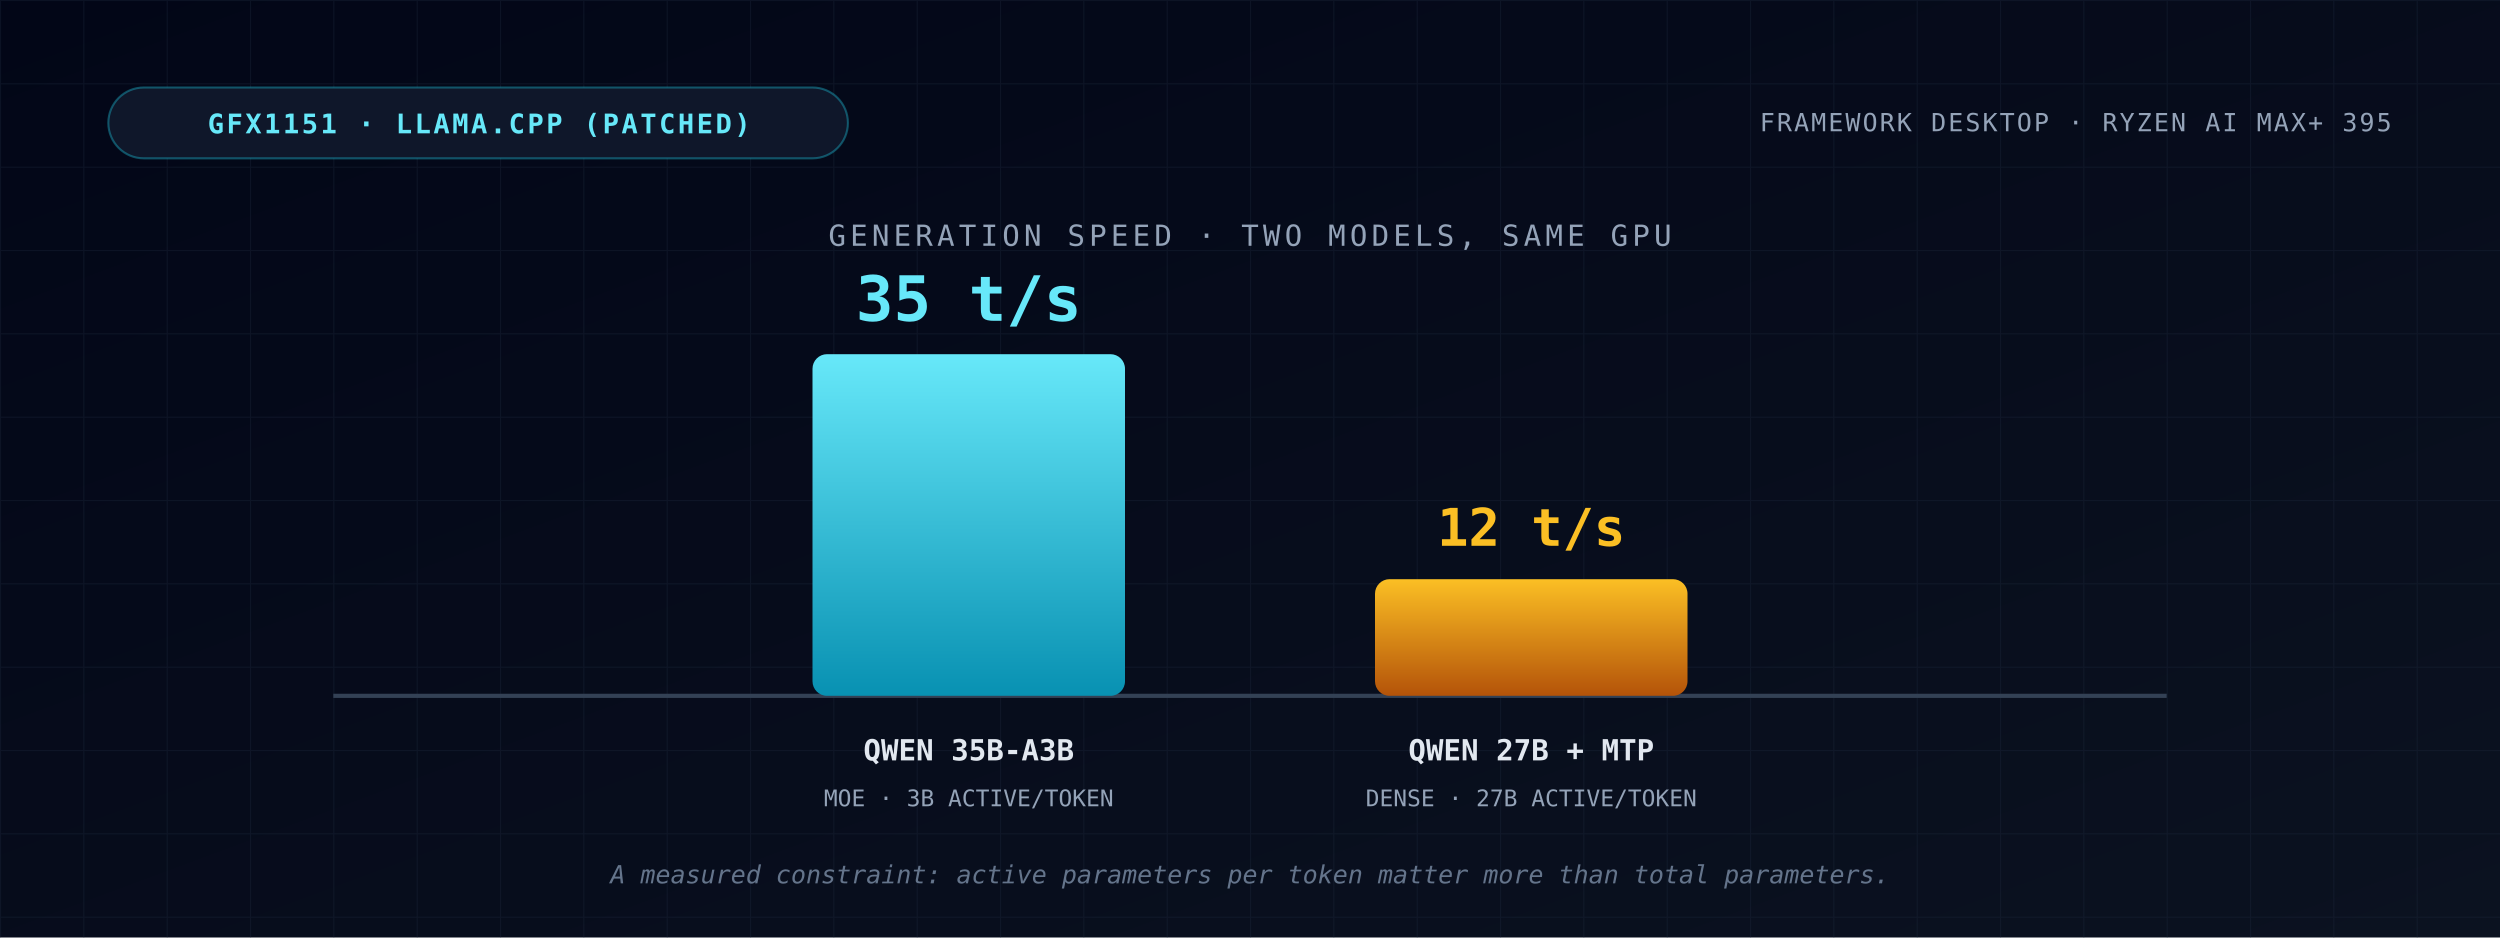
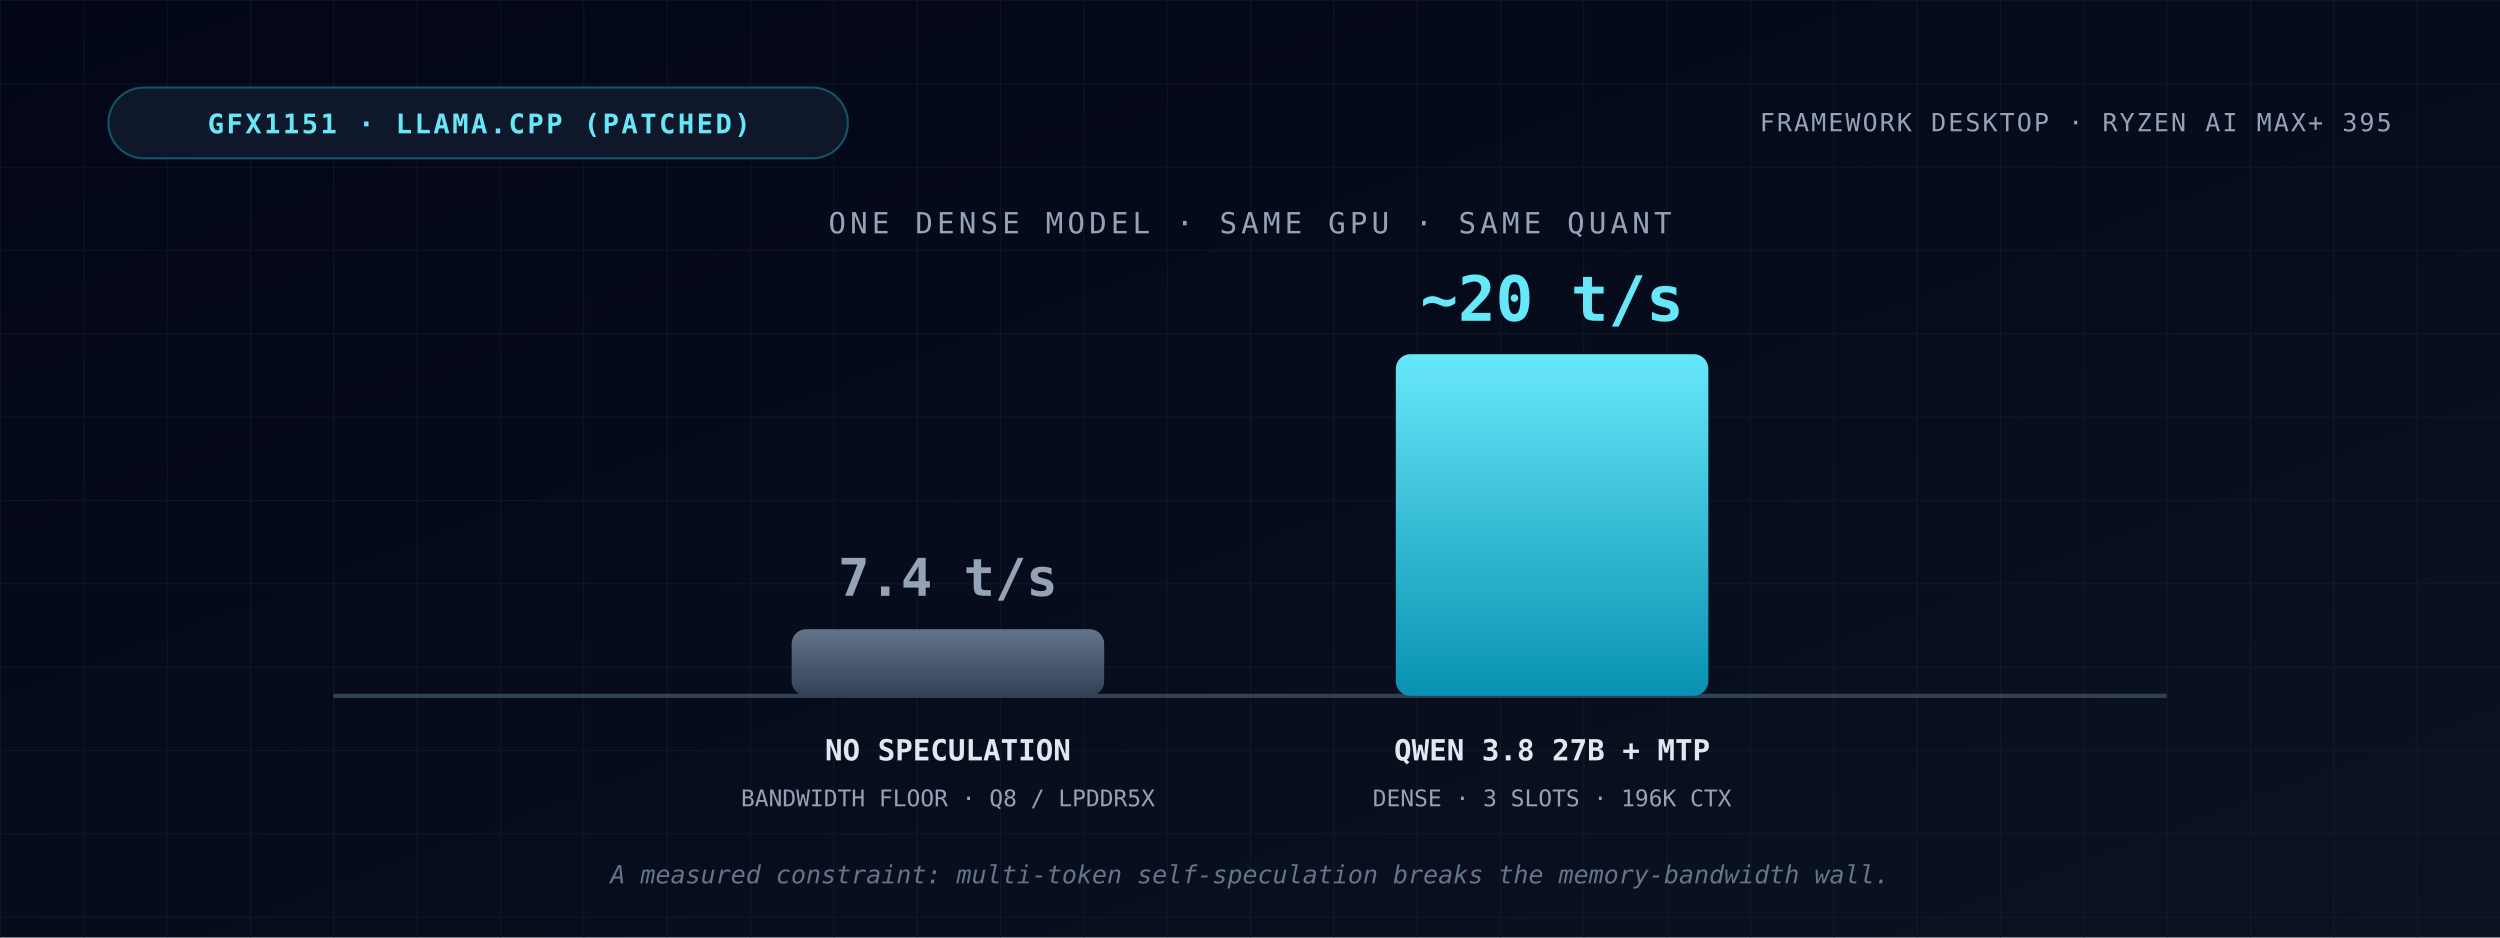
<svg xmlns="http://www.w3.org/2000/svg" viewBox="0 0 1200 450" role="img" aria-labelledby="ie-title ie-desc">
  <defs>
    <linearGradient id="bg" x1="0" y1="0" x2="1" y2="1">
      <stop offset="0" stop-color="#020617" />
      <stop offset="1" stop-color="#0b1220" />
    </linearGradient>
    <pattern id="grid" width="40" height="40" patternUnits="userSpaceOnUse">
      <path d="M40 0H0V40" fill="none" stroke="#1e293b" stroke-width="1" opacity=".35" />
    </pattern>
    <linearGradient id="cyan" x1="0" y1="0" x2="0" y2="1">
      <stop stop-color="#67e8f9" />
      <stop offset="1" stop-color="#0891b2" />
    </linearGradient>
-     <linearGradient id="amber" x1="0" y1="0" x2="0" y2="1">
-       <stop stop-color="#fbbf24" />
-       <stop offset="1" stop-color="#b45309" />
+     <linearGradient id="slate" x1="0" y1="0" x2="0" y2="1">
+       <stop stop-color="#64748b" />
+       <stop offset="1" stop-color="#334155" />
    </linearGradient>
  </defs>
  <rect width="1200" height="450" fill="url(#bg)" />
  <rect width="1200" height="450" fill="url(#grid)" />
  <g font-family="ui-monospace, SFMono-Regular, Menlo, Consolas, monospace">
    <rect x="52" y="42" width="355" height="34" rx="17" fill="#0f172a" stroke="#22d3ee" stroke-opacity=".35" />
    <text x="230" y="64" text-anchor="middle" font-size="13" font-weight="700" letter-spacing="1.2" fill="#67e8f9">GFX1151 · LLAMA.CPP (PATCHED)</text>
    <text x="1148" y="63" text-anchor="end" font-size="12" letter-spacing="1" fill="#94a3b8">FRAMEWORK DESKTOP · RYZEN AI MAX+ 395</text>
-     <text x="600" y="118" text-anchor="middle" font-size="14" letter-spacing="2" fill="#94a3b8">GENERATION SPEED · TWO MODELS, SAME GPU</text>
+     <text x="600" y="112" text-anchor="middle" font-size="14" letter-spacing="2" fill="#94a3b8">ONE DENSE MODEL · SAME GPU · SAME QUANT</text>
    <line x1="160" y1="334" x2="1040" y2="334" stroke="#334155" stroke-width="2" />
-     <rect x="390" y="170" width="150" height="164" rx="7" fill="url(#cyan)" />
-     <text x="465" y="154" text-anchor="middle" font-size="30" font-weight="800" fill="#67e8f9">35 t/s</text>
-     <text x="465" y="365" text-anchor="middle" font-size="14" font-weight="700" fill="#e2e8f0">QWEN 35B-A3B</text>
-     <text x="465" y="387" text-anchor="middle" font-size="11" fill="#94a3b8">MOE · 3B ACTIVE/TOKEN</text>
-     <rect x="660" y="278" width="150" height="56" rx="7" fill="url(#amber)" />
-     <text x="735" y="262" text-anchor="middle" font-size="25" font-weight="800" fill="#fbbf24">12 t/s</text>
-     <text x="735" y="365" text-anchor="middle" font-size="14" font-weight="700" fill="#e2e8f0">QWEN 27B + MTP</text>
-     <text x="735" y="387" text-anchor="middle" font-size="11" fill="#94a3b8">DENSE · 27B ACTIVE/TOKEN</text>
-     <text x="600" y="424" text-anchor="middle" font-size="12" font-style="italic" fill="#64748b">A measured constraint: active parameters per token matter more than total parameters.</text>
+     <rect x="380" y="302" width="150" height="32" rx="7" fill="url(#slate)" />
+     <text x="455" y="286" text-anchor="middle" font-size="25" font-weight="800" fill="#94a3b8">7.4 t/s</text>
+     <text x="455" y="365" text-anchor="middle" font-size="14" font-weight="700" fill="#e2e8f0">NO SPECULATION</text>
+     <text x="455" y="387" text-anchor="middle" font-size="11" fill="#94a3b8">BANDWIDTH FLOOR · Q8 / LPDDR5X</text>
+     <rect x="670" y="170" width="150" height="164" rx="7" fill="url(#cyan)" />
+     <text x="745" y="154" text-anchor="middle" font-size="30" font-weight="800" fill="#67e8f9">~20 t/s</text>
+     <text x="745" y="365" text-anchor="middle" font-size="14" font-weight="700" fill="#e2e8f0">QWEN 3.8 27B + MTP</text>
+     <text x="745" y="387" text-anchor="middle" font-size="11" fill="#94a3b8">DENSE · 3 SLOTS · 196K CTX</text>
+     <text x="600" y="424" text-anchor="middle" font-size="12" font-style="italic" fill="#64748b">A measured constraint: multi-token self-speculation breaks the memory-bandwidth wall.</text>
  </g>
</svg>
